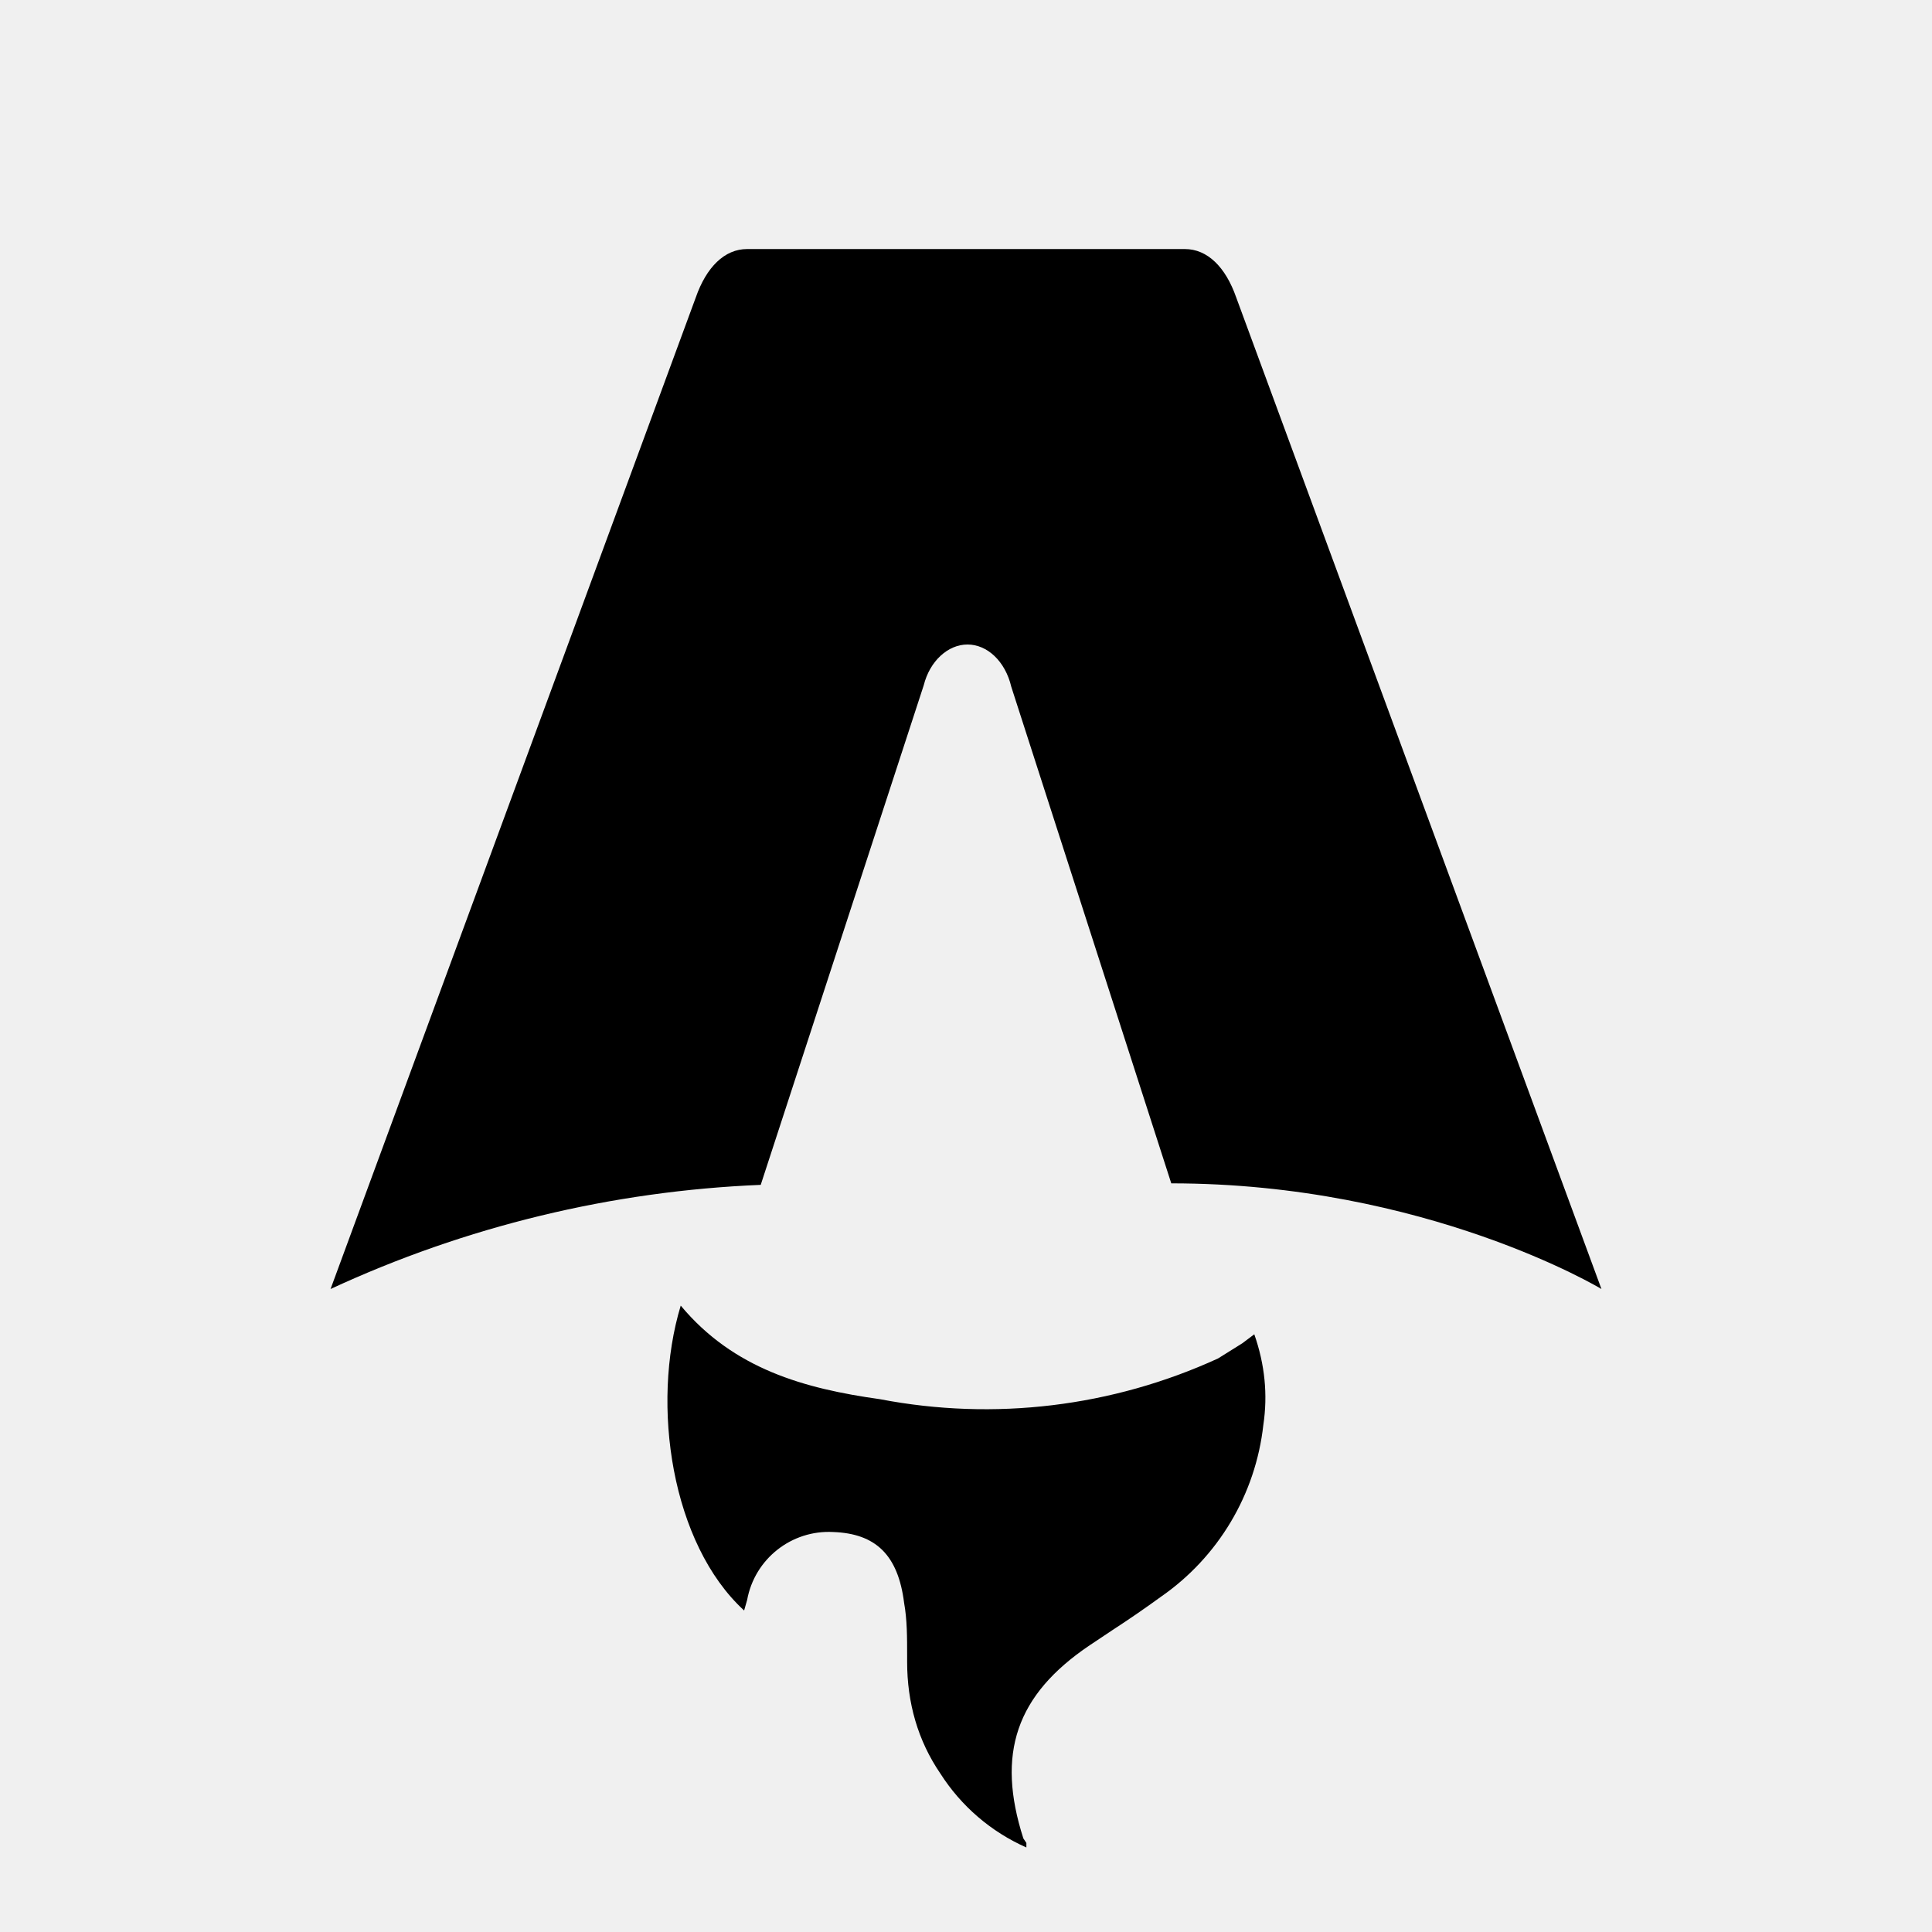
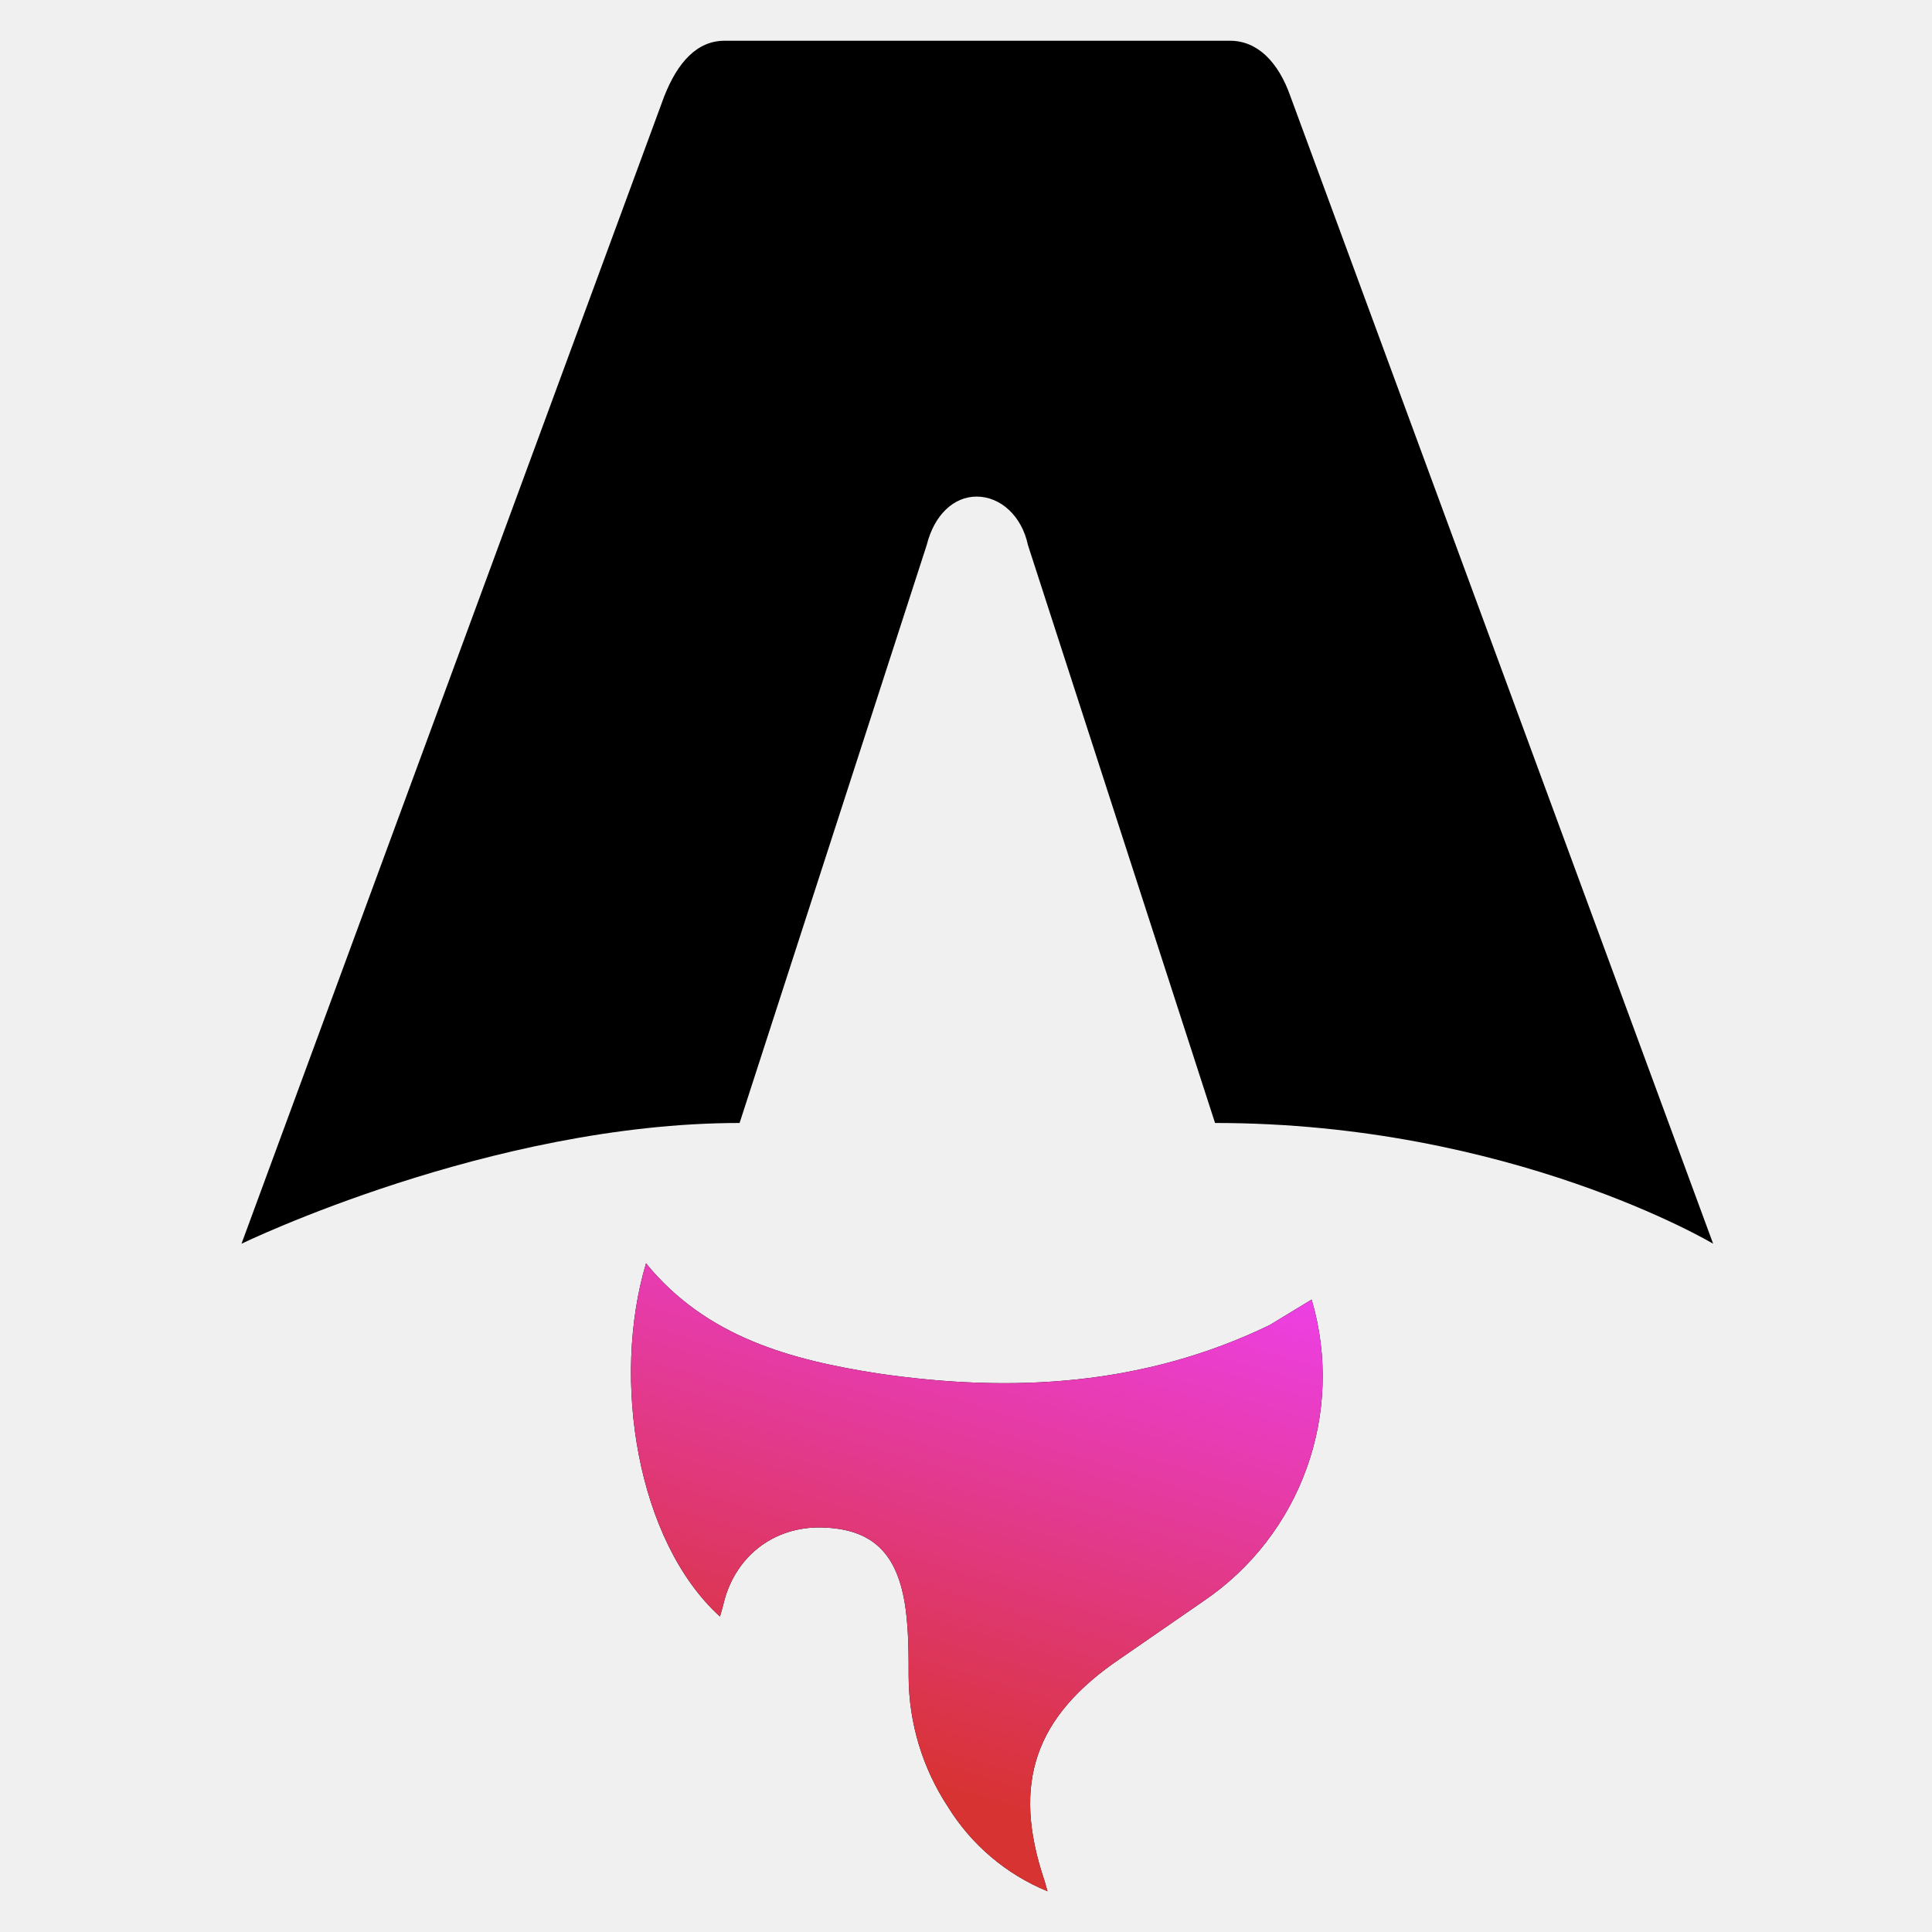
<svg xmlns="http://www.w3.org/2000/svg" fill="none" viewBox="0 0 128 128">
-   <path d="M50.4 78.5a75.1 75.1 0 0 0-28.5 6.9l24.2-65.7c.7-2 1.9-3.2 3.4-3.2h29c1.5 0 2.7 1.2 3.4 3.2l24.2 65.7s-11.6-7-28.5-7L67 45.5c-.4-1.7-1.6-2.8-2.9-2.8-1.3 0-2.5 1.1-2.9 2.7L50.4 78.5Zm-1.1 28.2Zm-4.2-20.2c-2 6.6-.6 15.8 4.2 20.2a17.5 17.5 0 0 1 .2-.7 5.5 5.5 0 0 1 5.7-4.5c2.8.1 4.3 1.5 4.7 4.7.2 1.1.2 2.3.2 3.5v.4c0 2.7.7 5.2 2.2 7.4a13 13 0 0 0 5.7 4.9v-.3l-.2-.3c-1.8-5.6-.5-9.5 4.4-12.8l1.5-1a73 73 0 0 0 3.2-2.2 16 16 0 0 0 6.8-11.4c.3-2 .1-4-.6-6l-.8.6-1.6 1a37 37 0 0 1-22.4 2.7c-5-.7-9.7-2-13.2-6.2Z" />
+   <g>
+     <path d="M47.7 107.1c-5.5-5-7.2-15.7-4.9-23.4 4 4.9 9.6 6.4 15.4 7.3 8.9 1.3 17.6.8 25.9-3.2l2.8-1.7a18 18 0 0 1-7.2 20l-5.5 3.8c-5.6 3.8-7.2 8.2-5 14.7l.2.7a14 14 0 0 1-6.6-5.6 15.8 15.8 0 0 1-2.6-8.6c0-1.5 0-3-.2-4.5-.5-3.7-2.2-5.3-5.5-5.4-3.3-.1-5.9 2-6.6 5.2l-.2.7Z" />
+     <path d="M16 82.4s16.5-8 33-8l12.4-38.3c.5-2 1.8-3.2 3.3-3.2 1.6 0 3 1.3 3.4 3.2l12.4 38.3c19.6 0 33 8 33 8l-28-76c-.8-2.3-2.2-3.7-4-3.7H48c-1.8 0-3.1 1.4-4 3.7l-28 76Z" />
+   </g>
+   <path fill="url(#a)" d="M47.7 107.1c-5.5-5-7.2-15.7-4.9-23.4 4 4.9 9.6 6.4 15.4 7.3 8.9 1.3 17.6.8 25.9-3.2l2.8-1.7a18 18 0 0 1-7.2 20l-5.5 3.8c-5.6 3.8-7.2 8.2-5 14.7l.2.7a14 14 0 0 1-6.6-5.6 15.8 15.8 0 0 1-2.6-8.6c0-1.5 0-3-.2-4.5-.5-3.7-2.2-5.3-5.5-5.4-3.3-.1-5.9 2-6.6 5.2l-.2.7Z" />
+   <defs>
+     <linearGradient id="a" x1="64.7" x2="77.4" y1="119.2" y2="77.4" gradientUnits="userSpaceOnUse">
+       <stop stop-color="#D83333" />
+       <stop offset="1" stop-color="#F041FF" />
+     </linearGradient>
+   </defs>
  <style>
-         path { fill: #000; }
-         @media (prefers-color-scheme: dark) {
-             path { fill: #FFF; }
-         }
-     </style>
+     g {
+       fill: #000;
+     }
+     @media (prefers-color-scheme: dark) {
+       g {
+         fill: #FFF;
+       }
+     }
+   </style>
</svg>
